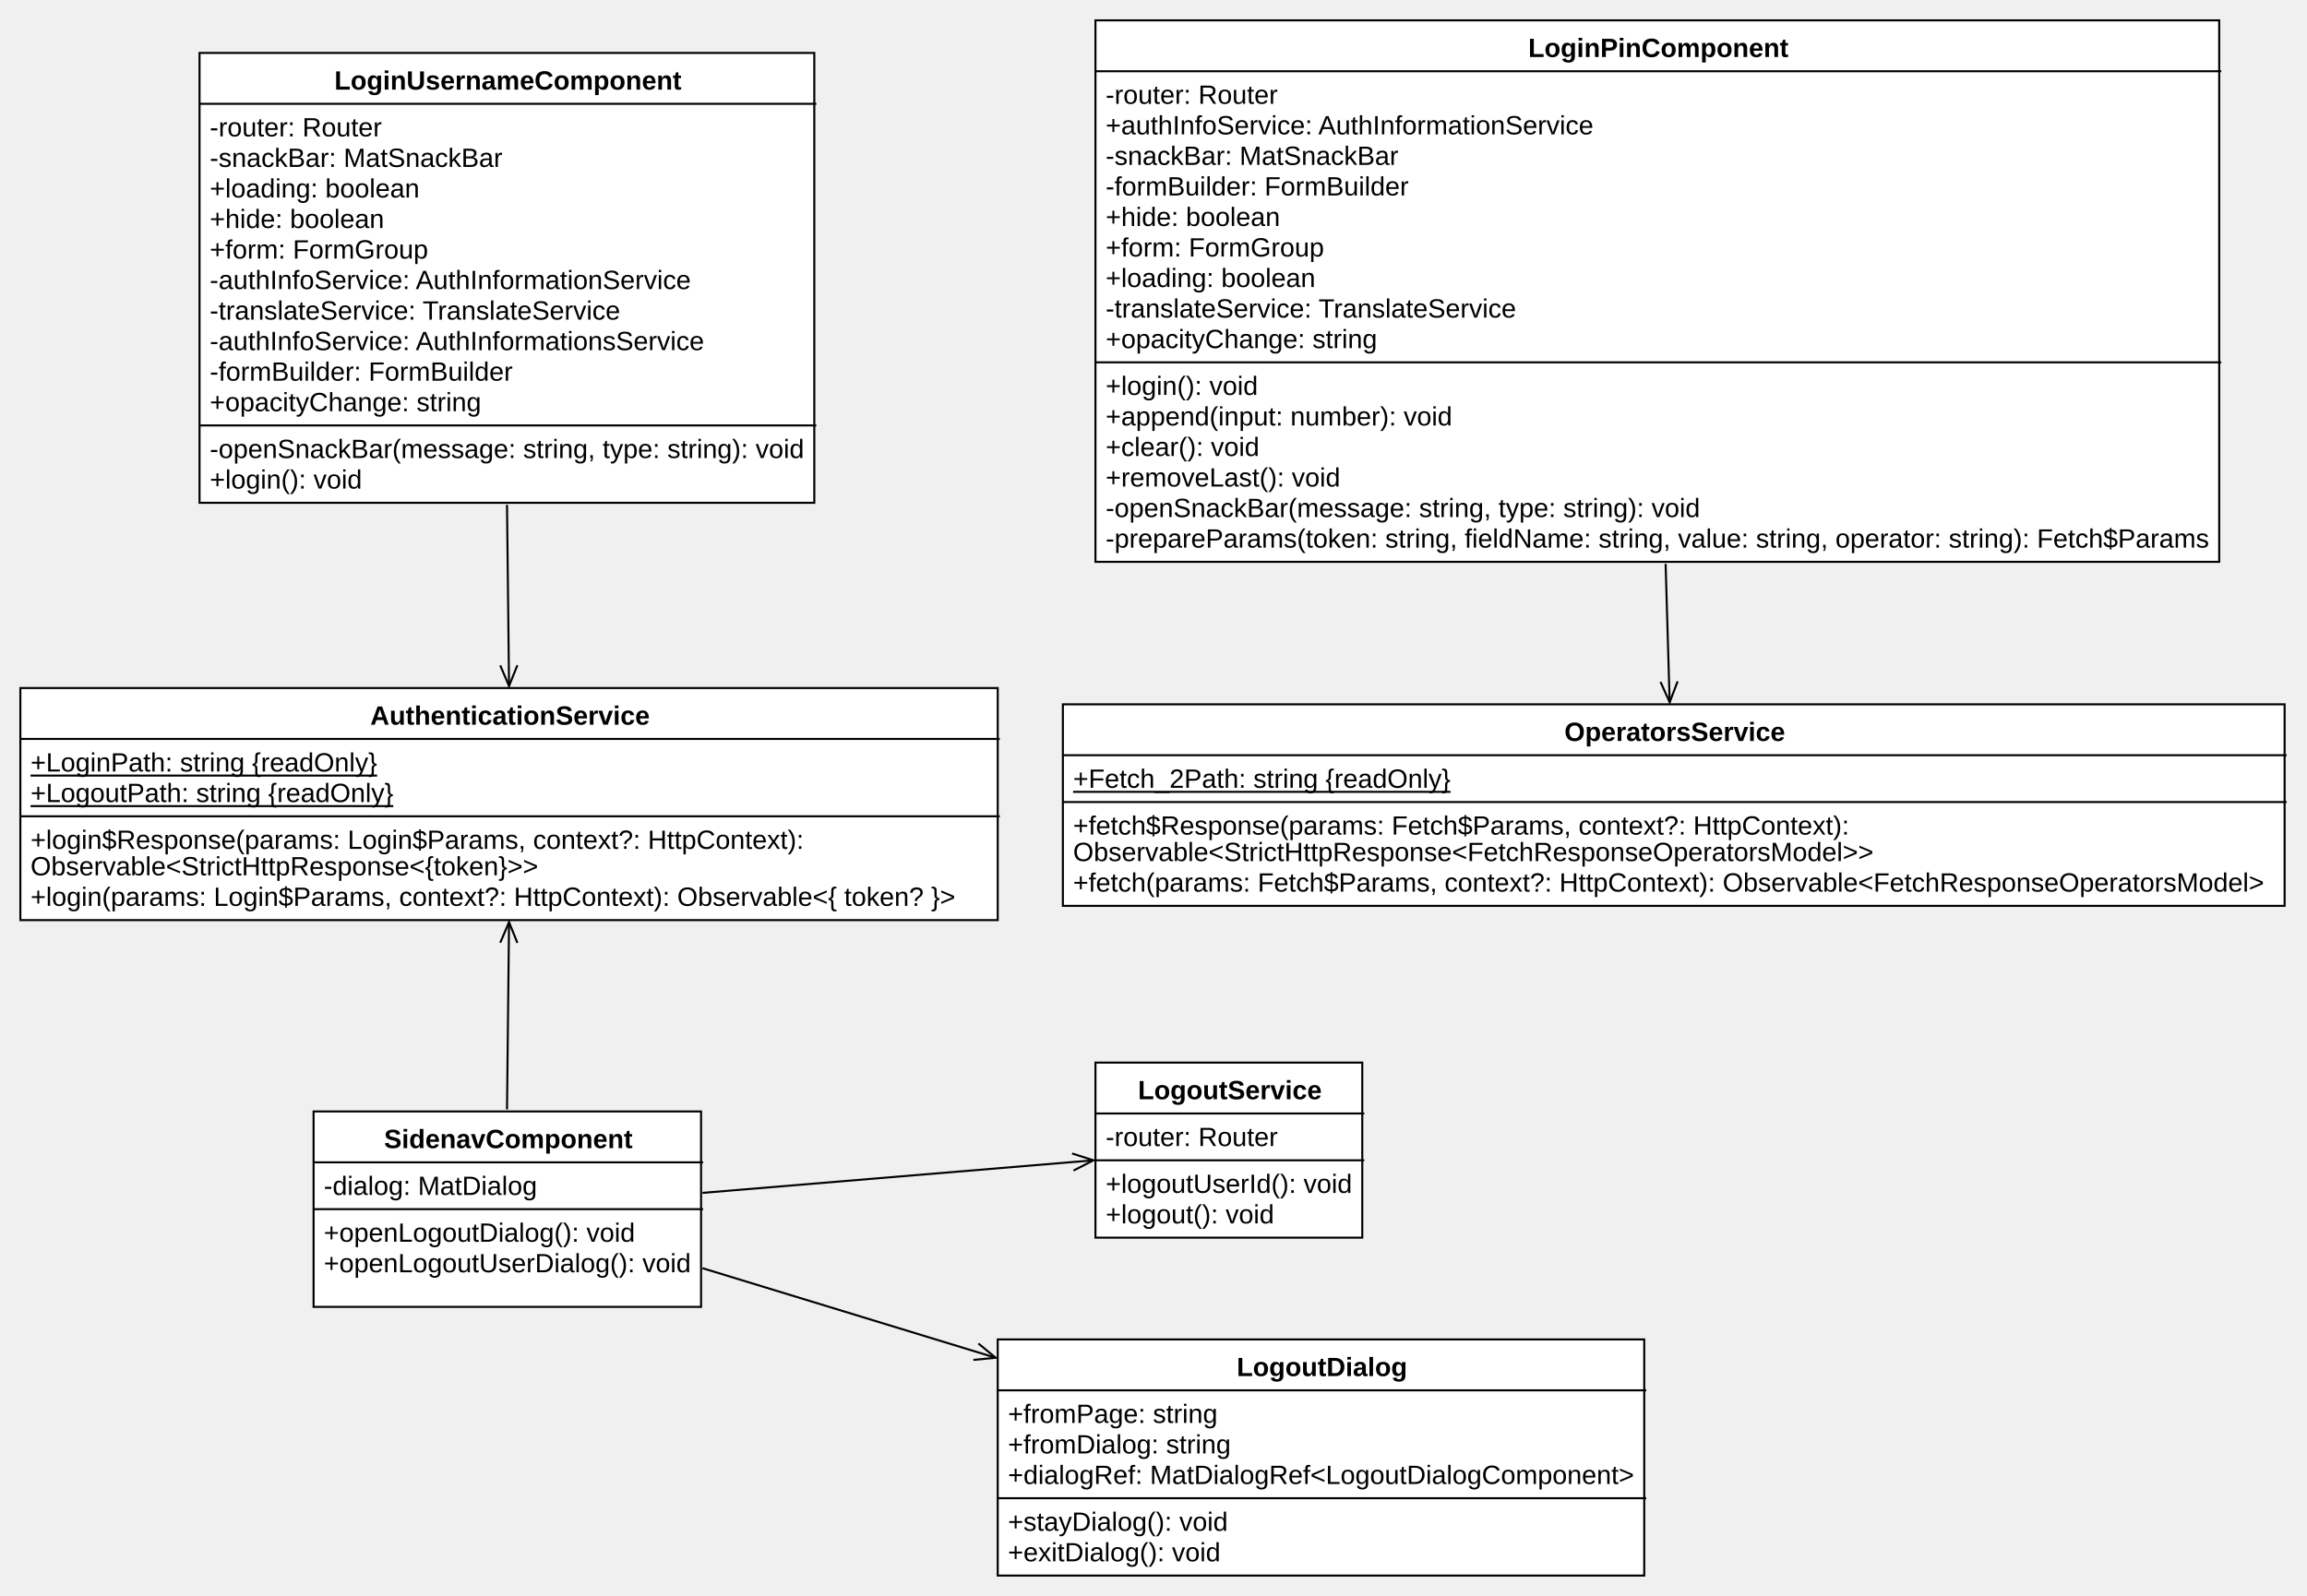
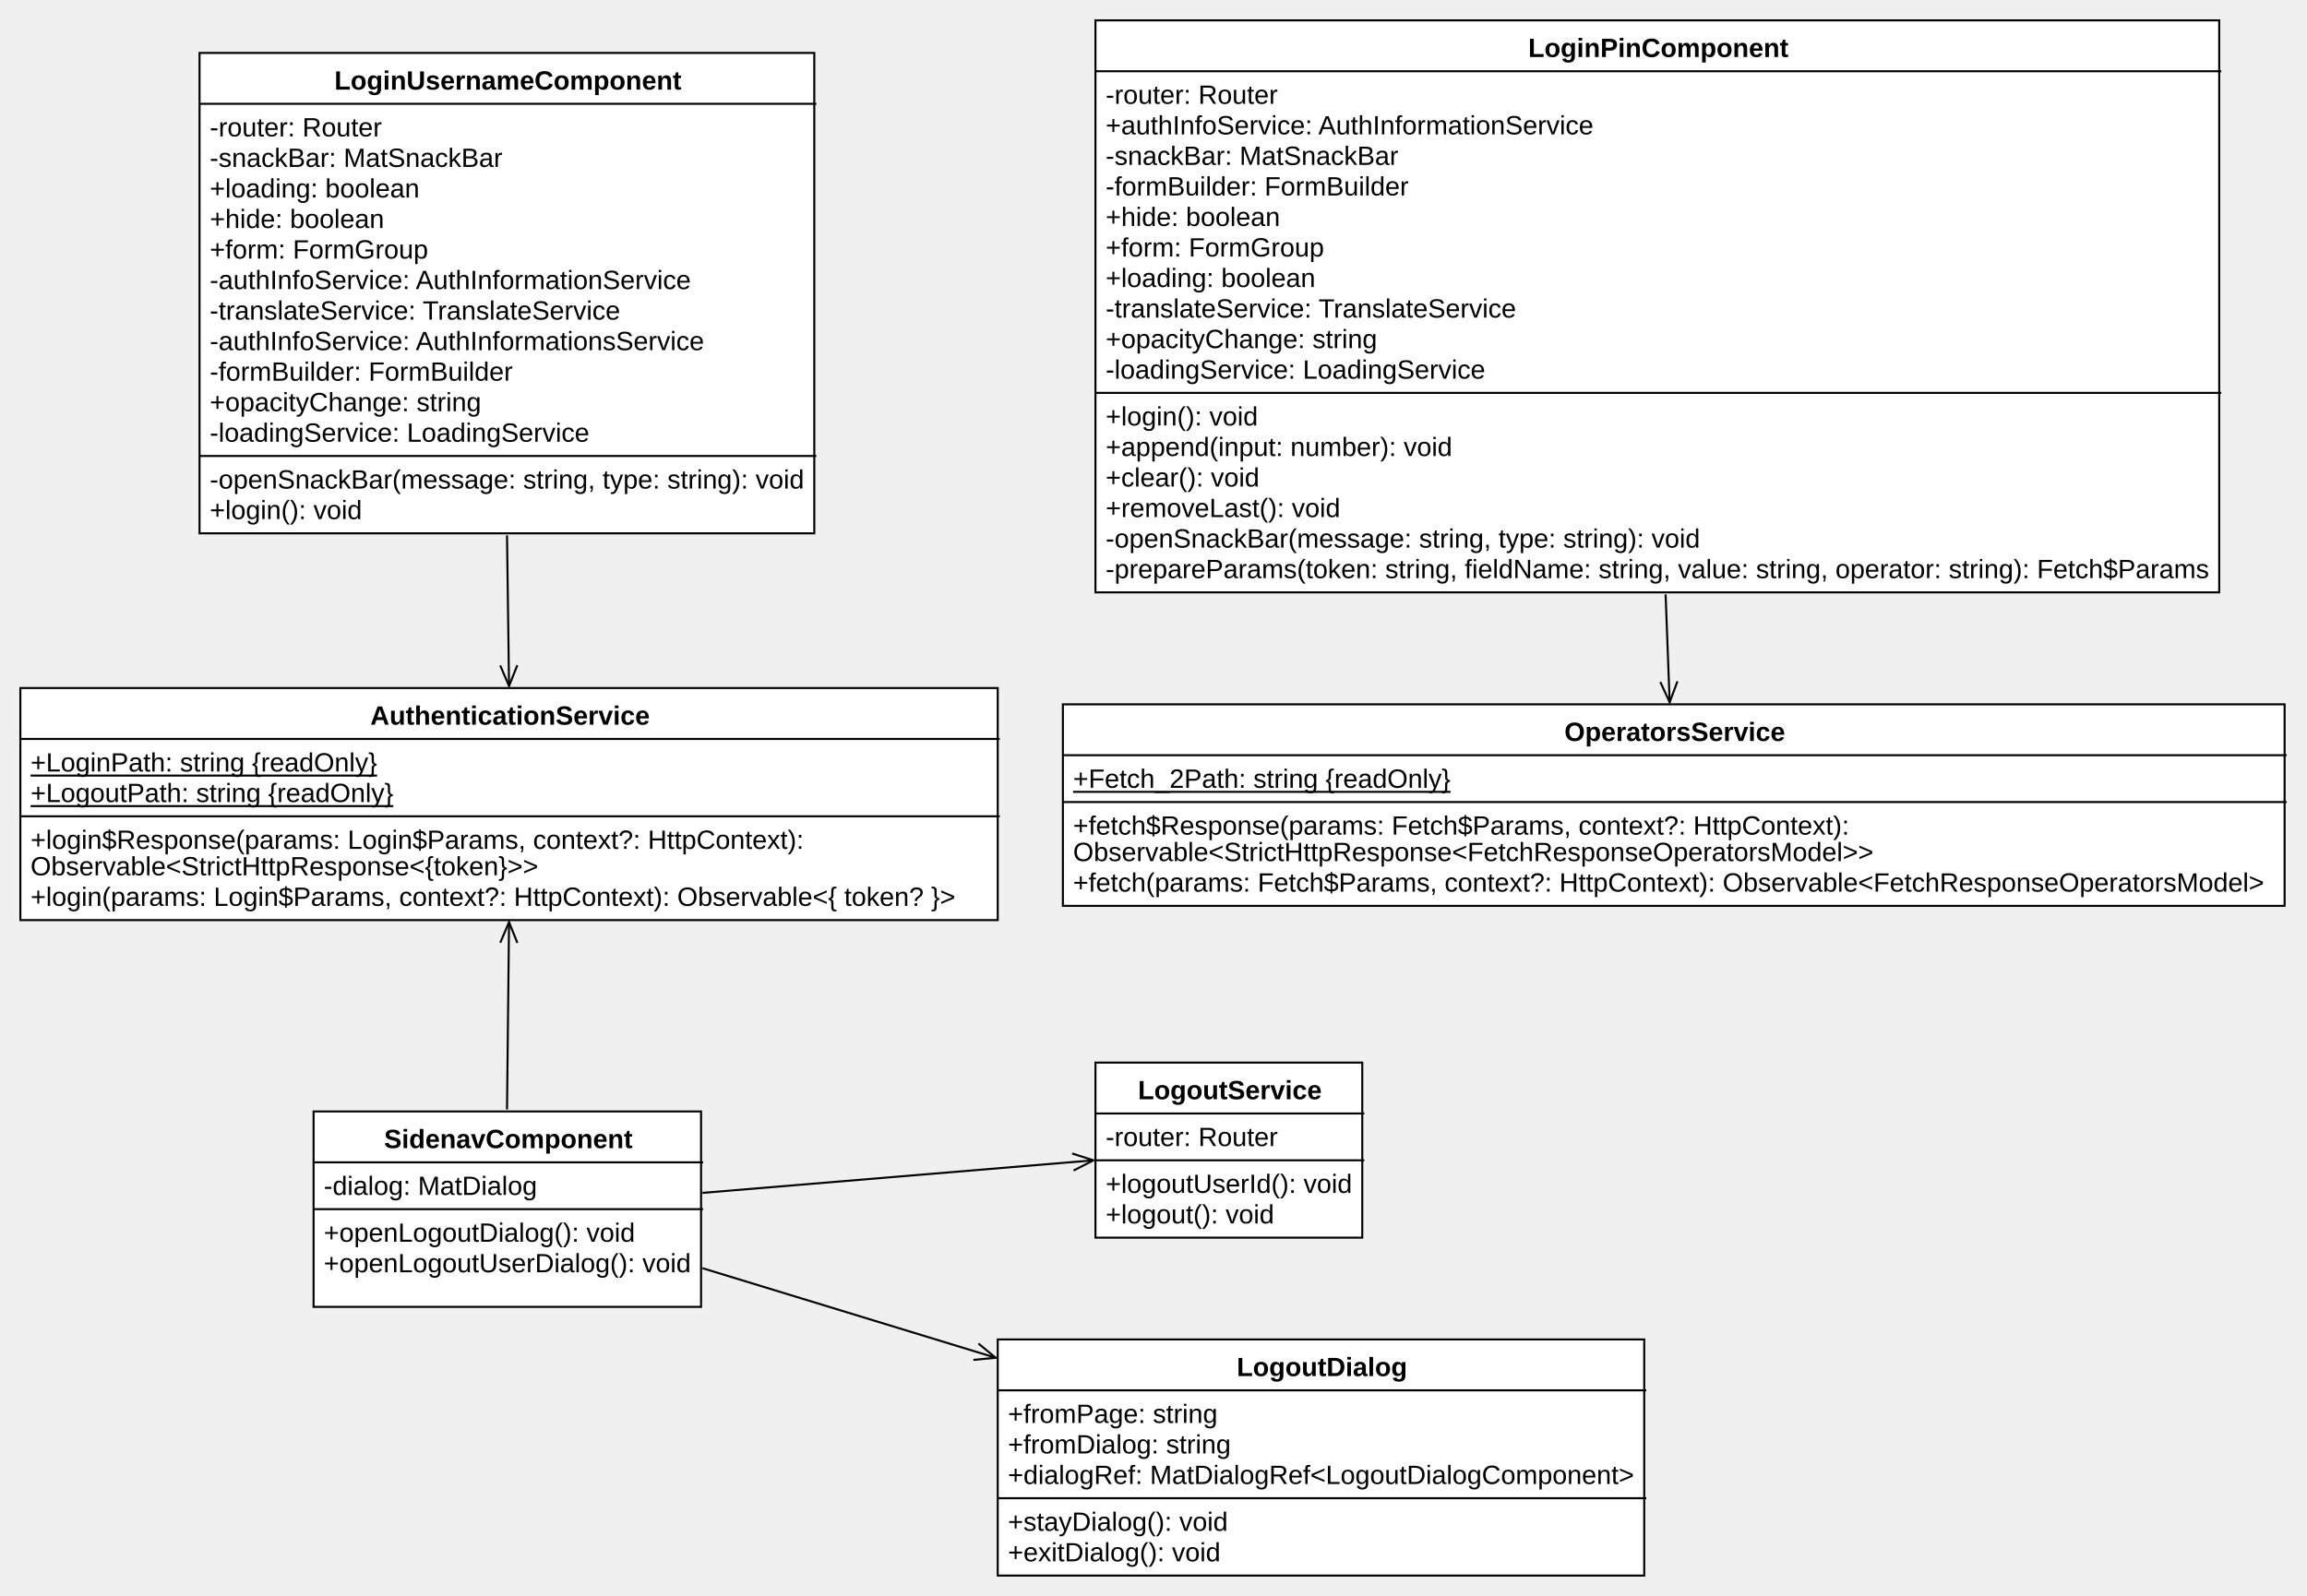
<svg xmlns="http://www.w3.org/2000/svg" version="1.1" width="1133" height="784">
  <defs />
  <g>
    <g>
-       <rect fill="#ffffff" stroke="none" x="552" y="392" width="301.91" height="221" transform="matrix(1 0 0 1 -454 -366)" />
-     </g>
-     <g>
-       <path fill="none" stroke="#000000" paint-order="fill stroke markers" d=" M 98 26 L 399.91 26 L 399.91 247 L 98 247 L 98 26 Z Z" stroke-miterlimit="10" stroke-dasharray="" />
+       <rect fill="#ffffff" stroke="none" x="552" y="392" width="301.91" height="236" transform="matrix(1 0 0 1 -454 -366)" />
+     </g>
+     <g>
+       <path fill="none" stroke="#000000" paint-order="fill stroke markers" d=" M 98 26 L 399.91 26 L 399.91 262 L 98 262 L 98 26 Z Z" stroke-miterlimit="10" stroke-dasharray="" />
    </g>
    <g>
      <path fill="none" stroke="#000000" paint-order="fill stroke markers" d=" M 98 51 L 400.91 51" stroke-miterlimit="10" stroke-dasharray="" />
    </g>
    <g>
-       <path fill="none" stroke="#000000" paint-order="fill stroke markers" d=" M 98 209 L 400.91 209" stroke-miterlimit="10" stroke-dasharray="" />
+       <path fill="none" stroke="#000000" paint-order="fill stroke markers" d=" M 98 224 L 400.91 224" stroke-miterlimit="10" stroke-dasharray="" />
    </g>
    <g>
      <g>
        <path fill="none" stroke="none" />
        <text fill="#000000" stroke="none" font-family="Arial" font-size="13px" font-style="normal" font-weight="bold" text-decoration="undefined" x="703.455" y="405.5" text-anchor="middle" dominant-baseline="central" transform="matrix(1 0 0 1 -454 -366)">LoginUsernameComponent</text>
      </g>
    </g>
    <g>
      <g>
        <path fill="none" stroke="none" />
        <text fill="#000000" stroke="none" font-family="Arial" font-size="13px" font-style="normal" font-weight="normal" text-decoration="undefined" x="557" y="428.5" text-anchor="start" dominant-baseline="central" transform="matrix(1 0 0 1 -454 -366)">-router: Router</text>
      </g>
    </g>
    <g>
      <g>
        <path fill="none" stroke="none" />
        <text fill="#000000" stroke="none" font-family="Arial" font-size="13px" font-style="normal" font-weight="normal" text-decoration="undefined" x="557" y="443.5" text-anchor="start" dominant-baseline="central" transform="matrix(1 0 0 1 -454 -366)">-snackBar: MatSnackBar</text>
      </g>
    </g>
    <g>
      <g>
        <path fill="none" stroke="none" />
        <text fill="#000000" stroke="none" font-family="Arial" font-size="13px" font-style="normal" font-weight="normal" text-decoration="undefined" x="557" y="458.5" text-anchor="start" dominant-baseline="central" transform="matrix(1 0 0 1 -454 -366)">+loading: boolean</text>
      </g>
    </g>
    <g>
      <g>
        <path fill="none" stroke="none" />
        <text fill="#000000" stroke="none" font-family="Arial" font-size="13px" font-style="normal" font-weight="normal" text-decoration="undefined" x="557" y="473.5" text-anchor="start" dominant-baseline="central" transform="matrix(1 0 0 1 -454 -366)">+hide: boolean</text>
      </g>
    </g>
    <g>
      <g>
        <path fill="none" stroke="none" />
        <text fill="#000000" stroke="none" font-family="Arial" font-size="13px" font-style="normal" font-weight="normal" text-decoration="undefined" x="557" y="488.5" text-anchor="start" dominant-baseline="central" transform="matrix(1 0 0 1 -454 -366)">+form: FormGroup</text>
      </g>
    </g>
    <g>
      <g>
        <path fill="none" stroke="none" />
        <text fill="#000000" stroke="none" font-family="Arial" font-size="13px" font-style="normal" font-weight="normal" text-decoration="undefined" x="557" y="503.5" text-anchor="start" dominant-baseline="central" transform="matrix(1 0 0 1 -454 -366)">-authInfoService: AuthInformationService</text>
      </g>
    </g>
    <g>
      <g>
        <path fill="none" stroke="none" />
        <text fill="#000000" stroke="none" font-family="Arial" font-size="13px" font-style="normal" font-weight="normal" text-decoration="undefined" x="557" y="518.5" text-anchor="start" dominant-baseline="central" transform="matrix(1 0 0 1 -454 -366)">-translateService: TranslateService</text>
      </g>
    </g>
    <g>
      <g>
        <path fill="none" stroke="none" />
        <text fill="#000000" stroke="none" font-family="Arial" font-size="13px" font-style="normal" font-weight="normal" text-decoration="undefined" x="557" y="533.5" text-anchor="start" dominant-baseline="central" transform="matrix(1 0 0 1 -454 -366)">-authInfoService: AuthInformationsService</text>
      </g>
    </g>
    <g>
      <g>
        <path fill="none" stroke="none" />
        <text fill="#000000" stroke="none" font-family="Arial" font-size="13px" font-style="normal" font-weight="normal" text-decoration="undefined" x="557" y="548.5" text-anchor="start" dominant-baseline="central" transform="matrix(1 0 0 1 -454 -366)">-formBuilder: FormBuilder</text>
      </g>
    </g>
    <g>
      <g>
        <path fill="none" stroke="none" />
        <text fill="#000000" stroke="none" font-family="Arial" font-size="13px" font-style="normal" font-weight="normal" text-decoration="undefined" x="557" y="563.5" text-anchor="start" dominant-baseline="central" transform="matrix(1 0 0 1 -454 -366)">+opacityChange: string</text>
      </g>
    </g>
    <g>
      <g>
        <path fill="none" stroke="none" />
-         <text fill="#000000" stroke="none" font-family="Arial" font-size="13px" font-style="normal" font-weight="normal" text-decoration="undefined" x="557" y="586.5" text-anchor="start" dominant-baseline="central" transform="matrix(1 0 0 1 -454 -366)">-openSnackBar(message: string, type:
+         <text fill="#000000" stroke="none" font-family="Arial" font-size="13px" font-style="normal" font-weight="normal" text-decoration="undefined" x="557" y="578.5" text-anchor="start" dominant-baseline="central" transform="matrix(1 0 0 1 -454 -366)">-loadingService: LoadingService</text>
+       </g>
+     </g>
+     <g>
+       <g>
+         <path fill="none" stroke="none" />
+         <text fill="#000000" stroke="none" font-family="Arial" font-size="13px" font-style="normal" font-weight="normal" text-decoration="undefined" x="557" y="601.5" text-anchor="start" dominant-baseline="central" transform="matrix(1 0 0 1 -454 -366)">-openSnackBar(message: string, type:
                    string): void</text>
      </g>
    </g>
    <g>
      <g>
        <path fill="none" stroke="none" />
-         <text fill="#000000" stroke="none" font-family="Arial" font-size="13px" font-style="normal" font-weight="normal" text-decoration="undefined" x="557" y="601.5" text-anchor="start" dominant-baseline="central" transform="matrix(1 0 0 1 -454 -366)">+login(): void</text>
+         <text fill="#000000" stroke="none" font-family="Arial" font-size="13px" font-style="normal" font-weight="normal" text-decoration="undefined" x="557" y="616.5" text-anchor="start" dominant-baseline="central" transform="matrix(1 0 0 1 -454 -366)">+login(): void</text>
      </g>
    </g>
    <g>
      <rect fill="#ffffff" stroke="none" x="464" y="704" width="480" height="114" transform="matrix(1 0 0 1 -454 -366)" />
    </g>
    <g>
      <path fill="none" stroke="#000000" paint-order="fill stroke markers" d=" M 10 338 L 490 338 L 490 452 L 10 452 L 10 338 Z Z" stroke-miterlimit="10" stroke-dasharray="" />
    </g>
    <g>
      <path fill="none" stroke="#000000" paint-order="fill stroke markers" d=" M 10 363 L 491 363" stroke-miterlimit="10" stroke-dasharray="" />
    </g>
    <g>
      <path fill="none" stroke="#000000" paint-order="fill stroke markers" d=" M 10 401 L 491 401" stroke-miterlimit="10" stroke-dasharray="" />
    </g>
    <g>
      <g>
        <path fill="none" stroke="none" />
        <text fill="#000000" stroke="none" font-family="Arial" font-size="13px" font-style="normal" font-weight="bold" text-decoration="undefined" x="704.5" y="717.5" text-anchor="middle" dominant-baseline="central" transform="matrix(1 0 0 1 -454 -366)">AuthenticationService</text>
      </g>
    </g>
    <g>
      <g>
        <path fill="none" stroke="none" />
        <text fill="#000000" stroke="none" font-family="Arial" font-size="13px" font-style="normal" font-weight="normal" text-decoration="undefined" x="469" y="740.5" text-anchor="start" dominant-baseline="central" transform="matrix(1 0 0 1 -454 -366)">+LoginPath: string {readOnly}</text>
        <path fill="none" stroke="#000000" paint-order="fill stroke markers" d=" M 15 381 L 185.2 381" stroke-miterlimit="10" stroke-dasharray="" />
      </g>
    </g>
    <g>
      <g>
        <path fill="none" stroke="none" />
        <text fill="#000000" stroke="none" font-family="Arial" font-size="13px" font-style="normal" font-weight="normal" text-decoration="undefined" x="469" y="755.5" text-anchor="start" dominant-baseline="central" transform="matrix(1 0 0 1 -454 -366)">+LogoutPath: string {readOnly}</text>
        <path fill="none" stroke="#000000" paint-order="fill stroke markers" d=" M 15 396 L 193.153 396" stroke-miterlimit="10" stroke-dasharray="" />
      </g>
    </g>
    <g>
      <g>
        <path fill="none" stroke="none" />
        <text fill="#000000" stroke="none" font-family="Arial" font-size="13px" font-style="normal" font-weight="normal" text-decoration="undefined" x="469" y="778.5" text-anchor="start" dominant-baseline="central" transform="matrix(1 0 0 1 -454 -366)">+login$Response(params: Login$Params,
                    context?: HttpContext):</text>
        <text fill="#000000" stroke="none" font-family="Arial" font-size="13px" font-style="normal" font-weight="normal" text-decoration="undefined" x="469" y="791.5" text-anchor="start" dominant-baseline="central" transform="matrix(1 0 0 1 -454 -366)">
                    Observable&lt;StrictHttpResponse&lt;{token}&gt;&gt;</text>
      </g>
    </g>
    <g>
      <g>
        <path fill="none" stroke="none" />
        <text fill="#000000" stroke="none" font-family="Arial" font-size="13px" font-style="normal" font-weight="normal" text-decoration="undefined" x="469" y="806.5" text-anchor="start" dominant-baseline="central" transform="matrix(1 0 0 1 -454 -366)">+login(params: Login$Params, context?:
                    HttpContext): Observable&lt;{ token? }&gt;</text>
      </g>
    </g>
    <g>
-       <path fill="none" stroke="#000000" paint-order="fill stroke markers" d=" M 249 248 L 250 337" stroke-miterlimit="10" stroke-dasharray="" />
-     </g>
-     <g>
-       <path fill="none" stroke="#000000" paint-order="fill stroke markers" d=" M 245.677 326.885 L 250 337 L 254.095 326.791" stroke-miterlimit="10" stroke-dasharray="" />
-     </g>
-     <g>
-       <rect fill="#ffffff" stroke="none" x="992" y="376" width="551.887" height="266" transform="matrix(1 0 0 1 -454 -366)" />
-     </g>
-     <g>
-       <path fill="none" stroke="#000000" paint-order="fill stroke markers" d=" M 538 10 L 1089.887 10 L 1089.887 276 L 538 276 L 538 10 Z Z" stroke-miterlimit="10" stroke-dasharray="" />
+       <path fill="none" stroke="#000000" paint-order="fill stroke markers" d=" M 249 263 L 250 337" stroke-miterlimit="10" stroke-dasharray="" />
+     </g>
+     <g>
+       <path fill="none" stroke="#000000" paint-order="fill stroke markers" d=" M 245.654 326.895 L 250 337 L 254.072 326.781" stroke-miterlimit="10" stroke-dasharray="" />
+     </g>
+     <g>
+       <rect fill="#ffffff" stroke="none" x="992" y="376" width="551.887" height="281" transform="matrix(1 0 0 1 -454 -366)" />
+     </g>
+     <g>
+       <path fill="none" stroke="#000000" paint-order="fill stroke markers" d=" M 538 10 L 1089.887 10 L 1089.887 291 L 538 291 L 538 10 Z Z" stroke-miterlimit="10" stroke-dasharray="" />
    </g>
    <g>
      <path fill="none" stroke="#000000" paint-order="fill stroke markers" d=" M 538 35 L 1090.887 35" stroke-miterlimit="10" stroke-dasharray="" />
    </g>
    <g>
-       <path fill="none" stroke="#000000" paint-order="fill stroke markers" d=" M 538 178 L 1090.887 178" stroke-miterlimit="10" stroke-dasharray="" />
+       <path fill="none" stroke="#000000" paint-order="fill stroke markers" d=" M 538 193 L 1090.887 193" stroke-miterlimit="10" stroke-dasharray="" />
    </g>
    <g>
      <g>
        <path fill="none" stroke="none" />
        <text fill="#000000" stroke="none" font-family="Arial" font-size="13px" font-style="normal" font-weight="bold" text-decoration="undefined" x="1268.443" y="389.5" text-anchor="middle" dominant-baseline="central" transform="matrix(1 0 0 1 -454 -366)">LoginPinComponent</text>
      </g>
    </g>
    <g>
      <g>
        <path fill="none" stroke="none" />
        <text fill="#000000" stroke="none" font-family="Arial" font-size="13px" font-style="normal" font-weight="normal" text-decoration="undefined" x="997" y="412.5" text-anchor="start" dominant-baseline="central" transform="matrix(1 0 0 1 -454 -366)">-router: Router</text>
      </g>
    </g>
    <g>
      <g>
        <path fill="none" stroke="none" />
        <text fill="#000000" stroke="none" font-family="Arial" font-size="13px" font-style="normal" font-weight="normal" text-decoration="undefined" x="997" y="427.5" text-anchor="start" dominant-baseline="central" transform="matrix(1 0 0 1 -454 -366)">+authInfoService: AuthInformationService</text>
      </g>
    </g>
    <g>
      <g>
        <path fill="none" stroke="none" />
        <text fill="#000000" stroke="none" font-family="Arial" font-size="13px" font-style="normal" font-weight="normal" text-decoration="undefined" x="997" y="442.5" text-anchor="start" dominant-baseline="central" transform="matrix(1 0 0 1 -454 -366)">-snackBar: MatSnackBar</text>
      </g>
    </g>
    <g>
      <g>
        <path fill="none" stroke="none" />
        <text fill="#000000" stroke="none" font-family="Arial" font-size="13px" font-style="normal" font-weight="normal" text-decoration="undefined" x="997" y="457.5" text-anchor="start" dominant-baseline="central" transform="matrix(1 0 0 1 -454 -366)">-formBuilder: FormBuilder</text>
      </g>
    </g>
    <g>
      <g>
        <path fill="none" stroke="none" />
        <text fill="#000000" stroke="none" font-family="Arial" font-size="13px" font-style="normal" font-weight="normal" text-decoration="undefined" x="997" y="472.5" text-anchor="start" dominant-baseline="central" transform="matrix(1 0 0 1 -454 -366)">+hide: boolean</text>
      </g>
    </g>
    <g>
      <g>
        <path fill="none" stroke="none" />
        <text fill="#000000" stroke="none" font-family="Arial" font-size="13px" font-style="normal" font-weight="normal" text-decoration="undefined" x="997" y="487.5" text-anchor="start" dominant-baseline="central" transform="matrix(1 0 0 1 -454 -366)">+form: FormGroup</text>
      </g>
    </g>
    <g>
      <g>
        <path fill="none" stroke="none" />
        <text fill="#000000" stroke="none" font-family="Arial" font-size="13px" font-style="normal" font-weight="normal" text-decoration="undefined" x="997" y="502.5" text-anchor="start" dominant-baseline="central" transform="matrix(1 0 0 1 -454 -366)">+loading: boolean</text>
      </g>
    </g>
    <g>
      <g>
        <path fill="none" stroke="none" />
        <text fill="#000000" stroke="none" font-family="Arial" font-size="13px" font-style="normal" font-weight="normal" text-decoration="undefined" x="997" y="517.5" text-anchor="start" dominant-baseline="central" transform="matrix(1 0 0 1 -454 -366)">-translateService: TranslateService</text>
      </g>
    </g>
    <g>
      <g>
        <path fill="none" stroke="none" />
        <text fill="#000000" stroke="none" font-family="Arial" font-size="13px" font-style="normal" font-weight="normal" text-decoration="undefined" x="997" y="532.5" text-anchor="start" dominant-baseline="central" transform="matrix(1 0 0 1 -454 -366)">+opacityChange: string</text>
      </g>
    </g>
    <g>
      <g>
        <path fill="none" stroke="none" />
-         <text fill="#000000" stroke="none" font-family="Arial" font-size="13px" font-style="normal" font-weight="normal" text-decoration="undefined" x="997" y="555.5" text-anchor="start" dominant-baseline="central" transform="matrix(1 0 0 1 -454 -366)">+login(): void</text>
-       </g>
-     </g>
-     <g>
-       <g>
-         <path fill="none" stroke="none" />
-         <text fill="#000000" stroke="none" font-family="Arial" font-size="13px" font-style="normal" font-weight="normal" text-decoration="undefined" x="997" y="570.5" text-anchor="start" dominant-baseline="central" transform="matrix(1 0 0 1 -454 -366)">+append(input: number): void</text>
-       </g>
-     </g>
-     <g>
-       <g>
-         <path fill="none" stroke="none" />
-         <text fill="#000000" stroke="none" font-family="Arial" font-size="13px" font-style="normal" font-weight="normal" text-decoration="undefined" x="997" y="585.5" text-anchor="start" dominant-baseline="central" transform="matrix(1 0 0 1 -454 -366)">+clear(): void</text>
-       </g>
-     </g>
-     <g>
-       <g>
-         <path fill="none" stroke="none" />
-         <text fill="#000000" stroke="none" font-family="Arial" font-size="13px" font-style="normal" font-weight="normal" text-decoration="undefined" x="997" y="600.5" text-anchor="start" dominant-baseline="central" transform="matrix(1 0 0 1 -454 -366)">+removeLast(): void</text>
-       </g>
-     </g>
-     <g>
-       <g>
-         <path fill="none" stroke="none" />
-         <text fill="#000000" stroke="none" font-family="Arial" font-size="13px" font-style="normal" font-weight="normal" text-decoration="undefined" x="997" y="615.5" text-anchor="start" dominant-baseline="central" transform="matrix(1 0 0 1 -454 -366)">-openSnackBar(message: string, type:
+         <text fill="#000000" stroke="none" font-family="Arial" font-size="13px" font-style="normal" font-weight="normal" text-decoration="undefined" x="997" y="547.5" text-anchor="start" dominant-baseline="central" transform="matrix(1 0 0 1 -454 -366)">-loadingService: LoadingService</text>
+       </g>
+     </g>
+     <g>
+       <g>
+         <path fill="none" stroke="none" />
+         <text fill="#000000" stroke="none" font-family="Arial" font-size="13px" font-style="normal" font-weight="normal" text-decoration="undefined" x="997" y="570.5" text-anchor="start" dominant-baseline="central" transform="matrix(1 0 0 1 -454 -366)">+login(): void</text>
+       </g>
+     </g>
+     <g>
+       <g>
+         <path fill="none" stroke="none" />
+         <text fill="#000000" stroke="none" font-family="Arial" font-size="13px" font-style="normal" font-weight="normal" text-decoration="undefined" x="997" y="585.5" text-anchor="start" dominant-baseline="central" transform="matrix(1 0 0 1 -454 -366)">+append(input: number): void</text>
+       </g>
+     </g>
+     <g>
+       <g>
+         <path fill="none" stroke="none" />
+         <text fill="#000000" stroke="none" font-family="Arial" font-size="13px" font-style="normal" font-weight="normal" text-decoration="undefined" x="997" y="600.5" text-anchor="start" dominant-baseline="central" transform="matrix(1 0 0 1 -454 -366)">+clear(): void</text>
+       </g>
+     </g>
+     <g>
+       <g>
+         <path fill="none" stroke="none" />
+         <text fill="#000000" stroke="none" font-family="Arial" font-size="13px" font-style="normal" font-weight="normal" text-decoration="undefined" x="997" y="615.5" text-anchor="start" dominant-baseline="central" transform="matrix(1 0 0 1 -454 -366)">+removeLast(): void</text>
+       </g>
+     </g>
+     <g>
+       <g>
+         <path fill="none" stroke="none" />
+         <text fill="#000000" stroke="none" font-family="Arial" font-size="13px" font-style="normal" font-weight="normal" text-decoration="undefined" x="997" y="630.5" text-anchor="start" dominant-baseline="central" transform="matrix(1 0 0 1 -454 -366)">-openSnackBar(message: string, type:
                    string): void</text>
      </g>
    </g>
    <g>
      <g>
        <path fill="none" stroke="none" />
-         <text fill="#000000" stroke="none" font-family="Arial" font-size="13px" font-style="normal" font-weight="normal" text-decoration="undefined" x="997" y="630.5" text-anchor="start" dominant-baseline="central" transform="matrix(1 0 0 1 -454 -366)">-prepareParams(token: string, fieldName:
+         <text fill="#000000" stroke="none" font-family="Arial" font-size="13px" font-style="normal" font-weight="normal" text-decoration="undefined" x="997" y="645.5" text-anchor="start" dominant-baseline="central" transform="matrix(1 0 0 1 -454 -366)">-prepareParams(token: string, fieldName:
                    string, value: string, operator: string): Fetch$Params</text>
      </g>
    </g>
    <g>
      <rect fill="#ffffff" stroke="none" x="976" y="712" width="600" height="99" transform="matrix(1 0 0 1 -454 -366)" />
    </g>
    <g>
      <path fill="none" stroke="#000000" paint-order="fill stroke markers" d=" M 522 346 L 1122 346 L 1122 445 L 522 445 L 522 346 Z Z" stroke-miterlimit="10" stroke-dasharray="" />
    </g>
    <g>
      <path fill="none" stroke="#000000" paint-order="fill stroke markers" d=" M 522 371 L 1123 371" stroke-miterlimit="10" stroke-dasharray="" />
    </g>
    <g>
      <path fill="none" stroke="#000000" paint-order="fill stroke markers" d=" M 522 394 L 1123 394" stroke-miterlimit="10" stroke-dasharray="" />
    </g>
    <g>
      <g>
        <path fill="none" stroke="none" />
        <text fill="#000000" stroke="none" font-family="Arial" font-size="13px" font-style="normal" font-weight="bold" text-decoration="undefined" x="1276.5" y="725.5" text-anchor="middle" dominant-baseline="central" transform="matrix(1 0 0 1 -454 -366)">OperatorsService</text>
      </g>
    </g>
    <g>
      <g>
        <path fill="none" stroke="none" />
        <text fill="#000000" stroke="none" font-family="Arial" font-size="13px" font-style="normal" font-weight="normal" text-decoration="undefined" x="981" y="748.5" text-anchor="start" dominant-baseline="central" transform="matrix(1 0 0 1 -454 -366)">+Fetch_2Path: string {readOnly}</text>
        <path fill="none" stroke="#000000" paint-order="fill stroke markers" d=" M 527 389 L 712.364 389" stroke-miterlimit="10" stroke-dasharray="" />
      </g>
    </g>
    <g>
      <g>
        <path fill="none" stroke="none" />
        <text fill="#000000" stroke="none" font-family="Arial" font-size="13px" font-style="normal" font-weight="normal" text-decoration="undefined" x="981" y="771.5" text-anchor="start" dominant-baseline="central" transform="matrix(1 0 0 1 -454 -366)">+fetch$Response(params: Fetch$Params,
                    context?: HttpContext):</text>
        <text fill="#000000" stroke="none" font-family="Arial" font-size="13px" font-style="normal" font-weight="normal" text-decoration="undefined" x="981" y="784.5" text-anchor="start" dominant-baseline="central" transform="matrix(1 0 0 1 -454 -366)">
                    Observable&lt;StrictHttpResponse&lt;FetchResponseOperatorsModel&gt;&gt;</text>
      </g>
    </g>
    <g>
      <g>
        <path fill="none" stroke="none" />
        <text fill="#000000" stroke="none" font-family="Arial" font-size="13px" font-style="normal" font-weight="normal" text-decoration="undefined" x="981" y="799.5" text-anchor="start" dominant-baseline="central" transform="matrix(1 0 0 1 -454 -366)">+fetch(params: Fetch$Params, context?:
                    HttpContext): Observable&lt;FetchResponseOperatorsModel&gt;</text>
      </g>
    </g>
    <g>
-       <path fill="none" stroke="#000000" paint-order="fill stroke markers" d=" M 818 277 L 820 345" stroke-miterlimit="10" stroke-dasharray="" />
-     </g>
-     <g>
-       <path fill="none" stroke="#000000" paint-order="fill stroke markers" d=" M 815.494 334.965 L 820 345 L 823.909 334.718" stroke-miterlimit="10" stroke-dasharray="" />
+       <path fill="none" stroke="#000000" paint-order="fill stroke markers" d=" M 818 292 L 820 345" stroke-miterlimit="10" stroke-dasharray="" />
+     </g>
+     <g>
+       <path fill="none" stroke="#000000" paint-order="fill stroke markers" d=" M 815.41 335.003 L 820 345 L 823.823 334.686" stroke-miterlimit="10" stroke-dasharray="" />
    </g>
    <g>
      <rect fill="#ffffff" stroke="none" x="608" y="912" width="190.305" height="96" transform="matrix(1 0 0 1 -454 -366)" />
    </g>
    <g>
      <path fill="none" stroke="#000000" paint-order="fill stroke markers" d=" M 154 546 L 344.305 546 L 344.305 642 L 154 642 L 154 546 Z Z" stroke-miterlimit="10" stroke-dasharray="" />
    </g>
    <g>
      <path fill="none" stroke="#000000" paint-order="fill stroke markers" d=" M 154 571 L 345.305 571" stroke-miterlimit="10" stroke-dasharray="" />
    </g>
    <g>
      <path fill="none" stroke="#000000" paint-order="fill stroke markers" d=" M 154 594 L 345.305 594" stroke-miterlimit="10" stroke-dasharray="" />
    </g>
    <g>
      <g>
        <path fill="none" stroke="none" />
        <text fill="#000000" stroke="none" font-family="Arial" font-size="13px" font-style="normal" font-weight="bold" text-decoration="undefined" x="703.653" y="925.5" text-anchor="middle" dominant-baseline="central" transform="matrix(1 0 0 1 -454 -366)">SidenavComponent</text>
      </g>
    </g>
    <g>
      <g>
        <path fill="none" stroke="none" />
        <text fill="#000000" stroke="none" font-family="Arial" font-size="13px" font-style="normal" font-weight="normal" text-decoration="undefined" x="613" y="948.5" text-anchor="start" dominant-baseline="central" transform="matrix(1 0 0 1 -454 -366)">-dialog: MatDialog</text>
      </g>
    </g>
    <g>
      <g>
        <path fill="none" stroke="none" />
        <text fill="#000000" stroke="none" font-family="Arial" font-size="13px" font-style="normal" font-weight="normal" text-decoration="undefined" x="613" y="971.5" text-anchor="start" dominant-baseline="central" transform="matrix(1 0 0 1 -454 -366)">+openLogoutDialog(): void</text>
      </g>
    </g>
    <g>
      <g>
        <path fill="none" stroke="none" />
        <text fill="#000000" stroke="none" font-family="Arial" font-size="13px" font-style="normal" font-weight="normal" text-decoration="undefined" x="613" y="986.5" text-anchor="start" dominant-baseline="central" transform="matrix(1 0 0 1 -454 -366)">+openLogoutUserDialog(): void</text>
      </g>
    </g>
    <g>
      <path fill="none" stroke="#000000" paint-order="fill stroke markers" d=" M 249 545 L 250 453" stroke-miterlimit="10" stroke-dasharray="" />
    </g>
    <g>
      <path fill="none" stroke="#000000" paint-order="fill stroke markers" d=" M 254.099 463.208 L 250 453 L 245.68 463.116" stroke-miterlimit="10" stroke-dasharray="" />
    </g>
    <g>
      <rect fill="#ffffff" stroke="none" x="944" y="1024" width="317.506" height="116" transform="matrix(1 0 0 1 -454 -366)" />
    </g>
    <g>
      <path fill="none" stroke="#000000" paint-order="fill stroke markers" d=" M 490 658 L 807.506 658 L 807.506 774 L 490 774 L 490 658 Z Z" stroke-miterlimit="10" stroke-dasharray="" />
    </g>
    <g>
      <path fill="none" stroke="#000000" paint-order="fill stroke markers" d=" M 490 683 L 808.506 683" stroke-miterlimit="10" stroke-dasharray="" />
    </g>
    <g>
      <path fill="none" stroke="#000000" paint-order="fill stroke markers" d=" M 490 736 L 808.506 736" stroke-miterlimit="10" stroke-dasharray="" />
    </g>
    <g>
      <g>
        <path fill="none" stroke="none" />
        <text fill="#000000" stroke="none" font-family="Arial" font-size="13px" font-style="normal" font-weight="bold" text-decoration="undefined" x="1103.253" y="1037.5" text-anchor="middle" dominant-baseline="central" transform="matrix(1 0 0 1 -454 -366)">LogoutDialog</text>
      </g>
    </g>
    <g>
      <g>
        <path fill="none" stroke="none" />
        <text fill="#000000" stroke="none" font-family="Arial" font-size="13px" font-style="normal" font-weight="normal" text-decoration="undefined" x="949" y="1060.5" text-anchor="start" dominant-baseline="central" transform="matrix(1 0 0 1 -454 -366)">+fromPage: string</text>
      </g>
    </g>
    <g>
      <g>
        <path fill="none" stroke="none" />
        <text fill="#000000" stroke="none" font-family="Arial" font-size="13px" font-style="normal" font-weight="normal" text-decoration="undefined" x="949" y="1075.5" text-anchor="start" dominant-baseline="central" transform="matrix(1 0 0 1 -454 -366)">+fromDialog: string</text>
      </g>
    </g>
    <g>
      <g>
        <path fill="none" stroke="none" />
        <text fill="#000000" stroke="none" font-family="Arial" font-size="13px" font-style="normal" font-weight="normal" text-decoration="undefined" x="949" y="1090.5" text-anchor="start" dominant-baseline="central" transform="matrix(1 0 0 1 -454 -366)">+dialogRef:
                    MatDialogRef&lt;LogoutDialogComponent&gt;</text>
      </g>
    </g>
    <g>
      <g>
        <path fill="none" stroke="none" />
        <text fill="#000000" stroke="none" font-family="Arial" font-size="13px" font-style="normal" font-weight="normal" text-decoration="undefined" x="949" y="1113.5" text-anchor="start" dominant-baseline="central" transform="matrix(1 0 0 1 -454 -366)">+stayDialog(): void</text>
      </g>
    </g>
    <g>
      <g>
        <path fill="none" stroke="none" />
        <text fill="#000000" stroke="none" font-family="Arial" font-size="13px" font-style="normal" font-weight="normal" text-decoration="undefined" x="949" y="1128.5" text-anchor="start" dominant-baseline="central" transform="matrix(1 0 0 1 -454 -366)">+exitDialog(): void</text>
      </g>
    </g>
    <g>
      <path fill="none" stroke="#000000" paint-order="fill stroke markers" d=" M 345 623 L 489 667" stroke-miterlimit="10" stroke-dasharray="" />
    </g>
    <g>
      <path fill="none" stroke="#000000" paint-order="fill stroke markers" d=" M 478.051 668.056 L 489 667 L 480.511 660.004" stroke-miterlimit="10" stroke-dasharray="" />
    </g>
    <g>
      <rect fill="#ffffff" stroke="none" x="992" y="888" width="131.031" height="86" transform="matrix(1 0 0 1 -454 -366)" />
    </g>
    <g>
      <path fill="none" stroke="#000000" paint-order="fill stroke markers" d=" M 538 522 L 669.031 522 L 669.031 608 L 538 608 L 538 522 Z Z" stroke-miterlimit="10" stroke-dasharray="" />
    </g>
    <g>
      <path fill="none" stroke="#000000" paint-order="fill stroke markers" d=" M 538 547 L 670.031 547" stroke-miterlimit="10" stroke-dasharray="" />
    </g>
    <g>
      <path fill="none" stroke="#000000" paint-order="fill stroke markers" d=" M 538 570 L 670.031 570" stroke-miterlimit="10" stroke-dasharray="" />
    </g>
    <g>
      <g>
        <path fill="none" stroke="none" />
        <text fill="#000000" stroke="none" font-family="Arial" font-size="13px" font-style="normal" font-weight="bold" text-decoration="undefined" x="1058.015" y="901.5" text-anchor="middle" dominant-baseline="central" transform="matrix(1 0 0 1 -454 -366)">LogoutService</text>
      </g>
    </g>
    <g>
      <g>
        <path fill="none" stroke="none" />
        <text fill="#000000" stroke="none" font-family="Arial" font-size="13px" font-style="normal" font-weight="normal" text-decoration="undefined" x="997" y="924.5" text-anchor="start" dominant-baseline="central" transform="matrix(1 0 0 1 -454 -366)">-router: Router</text>
      </g>
    </g>
    <g>
      <g>
        <path fill="none" stroke="none" />
        <text fill="#000000" stroke="none" font-family="Arial" font-size="13px" font-style="normal" font-weight="normal" text-decoration="undefined" x="997" y="947.5" text-anchor="start" dominant-baseline="central" transform="matrix(1 0 0 1 -454 -366)">+logoutUserId(): void</text>
      </g>
    </g>
    <g>
      <g>
        <path fill="none" stroke="none" />
        <text fill="#000000" stroke="none" font-family="Arial" font-size="13px" font-style="normal" font-weight="normal" text-decoration="undefined" x="997" y="962.5" text-anchor="start" dominant-baseline="central" transform="matrix(1 0 0 1 -454 -366)">+logout(): void</text>
      </g>
    </g>
    <g>
      <path fill="none" stroke="#000000" paint-order="fill stroke markers" d=" M 345 586 L 537 570" stroke-miterlimit="10" stroke-dasharray="" />
    </g>
    <g>
      <path fill="none" stroke="#000000" paint-order="fill stroke markers" d=" M 527.222 575.039 L 537 570 L 526.523 566.649" stroke-miterlimit="10" stroke-dasharray="" />
    </g>
  </g>
</svg>
